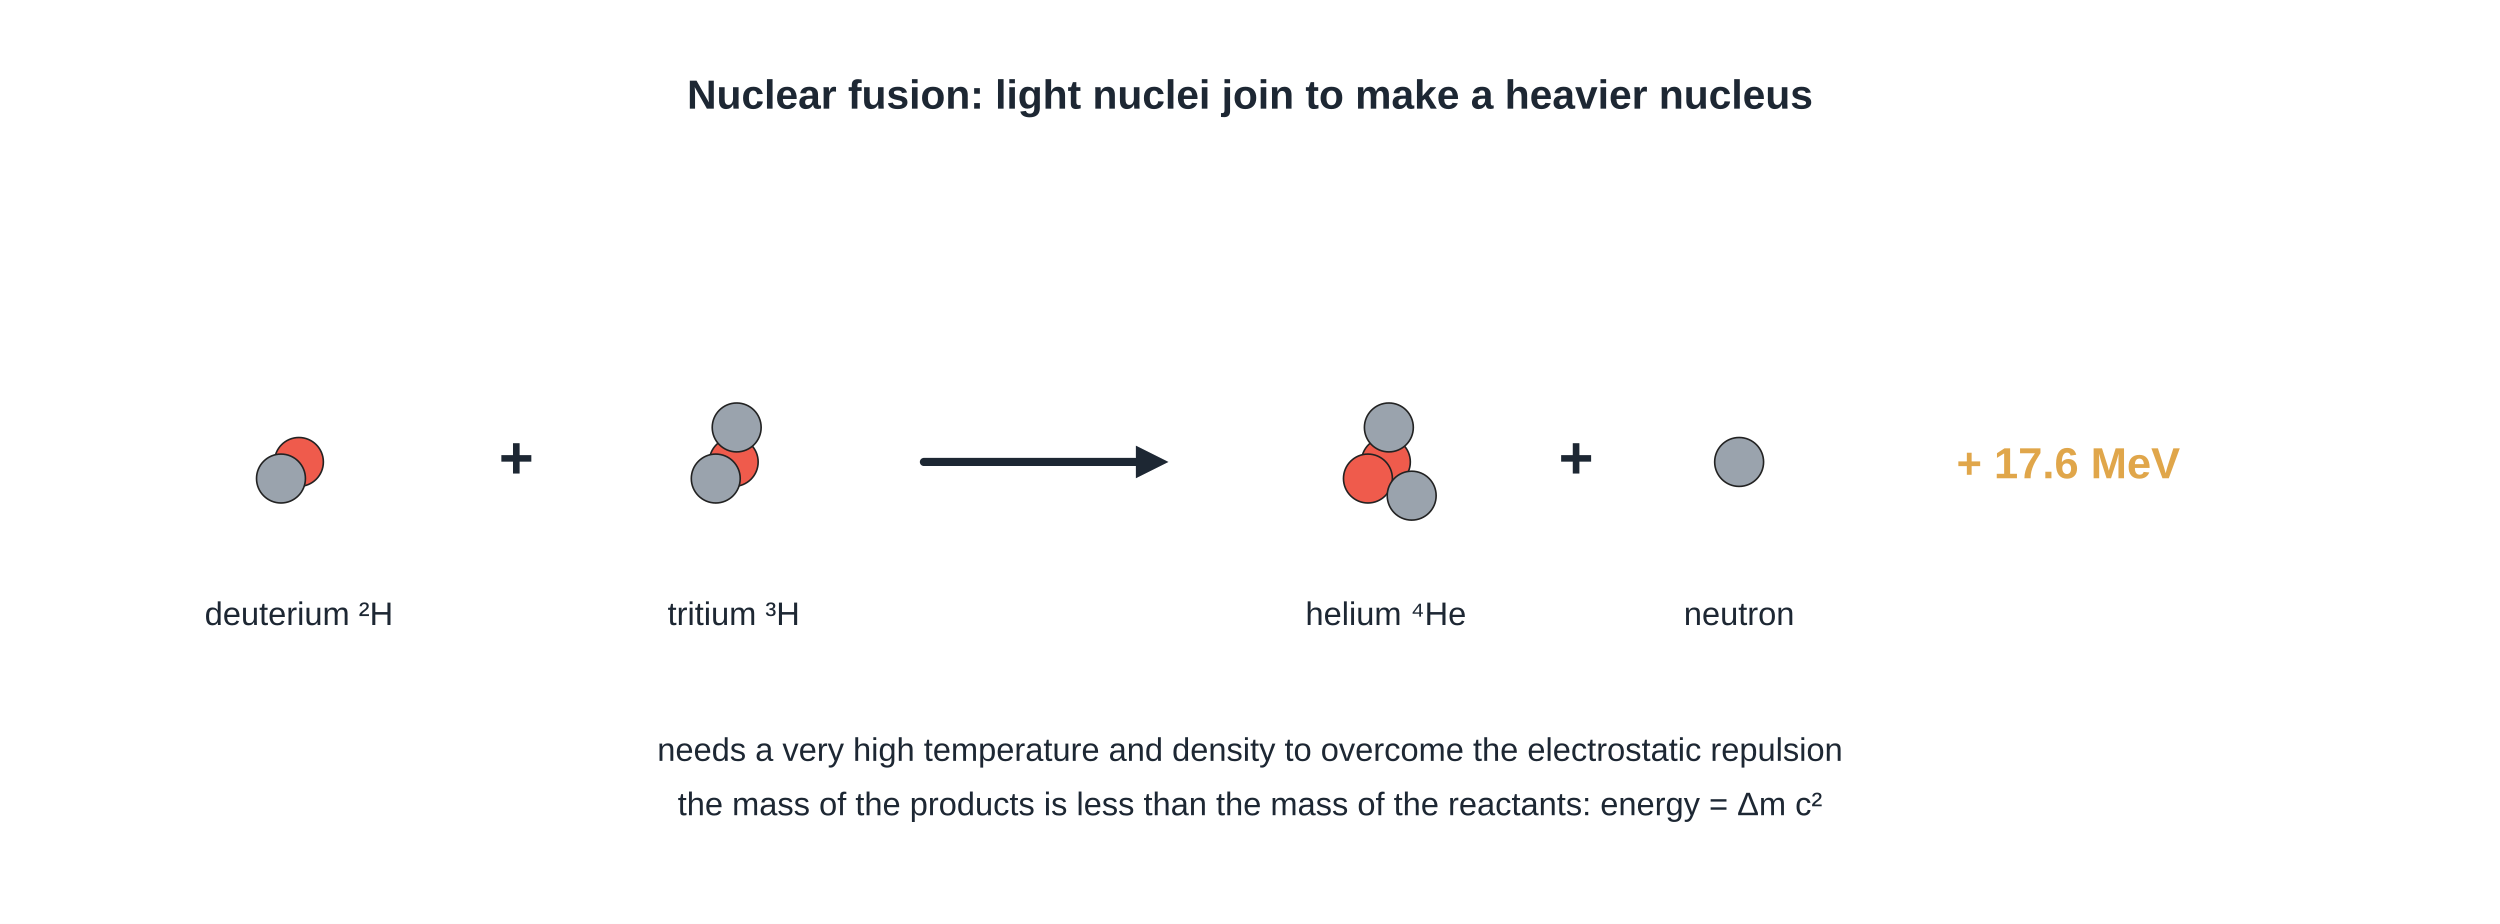
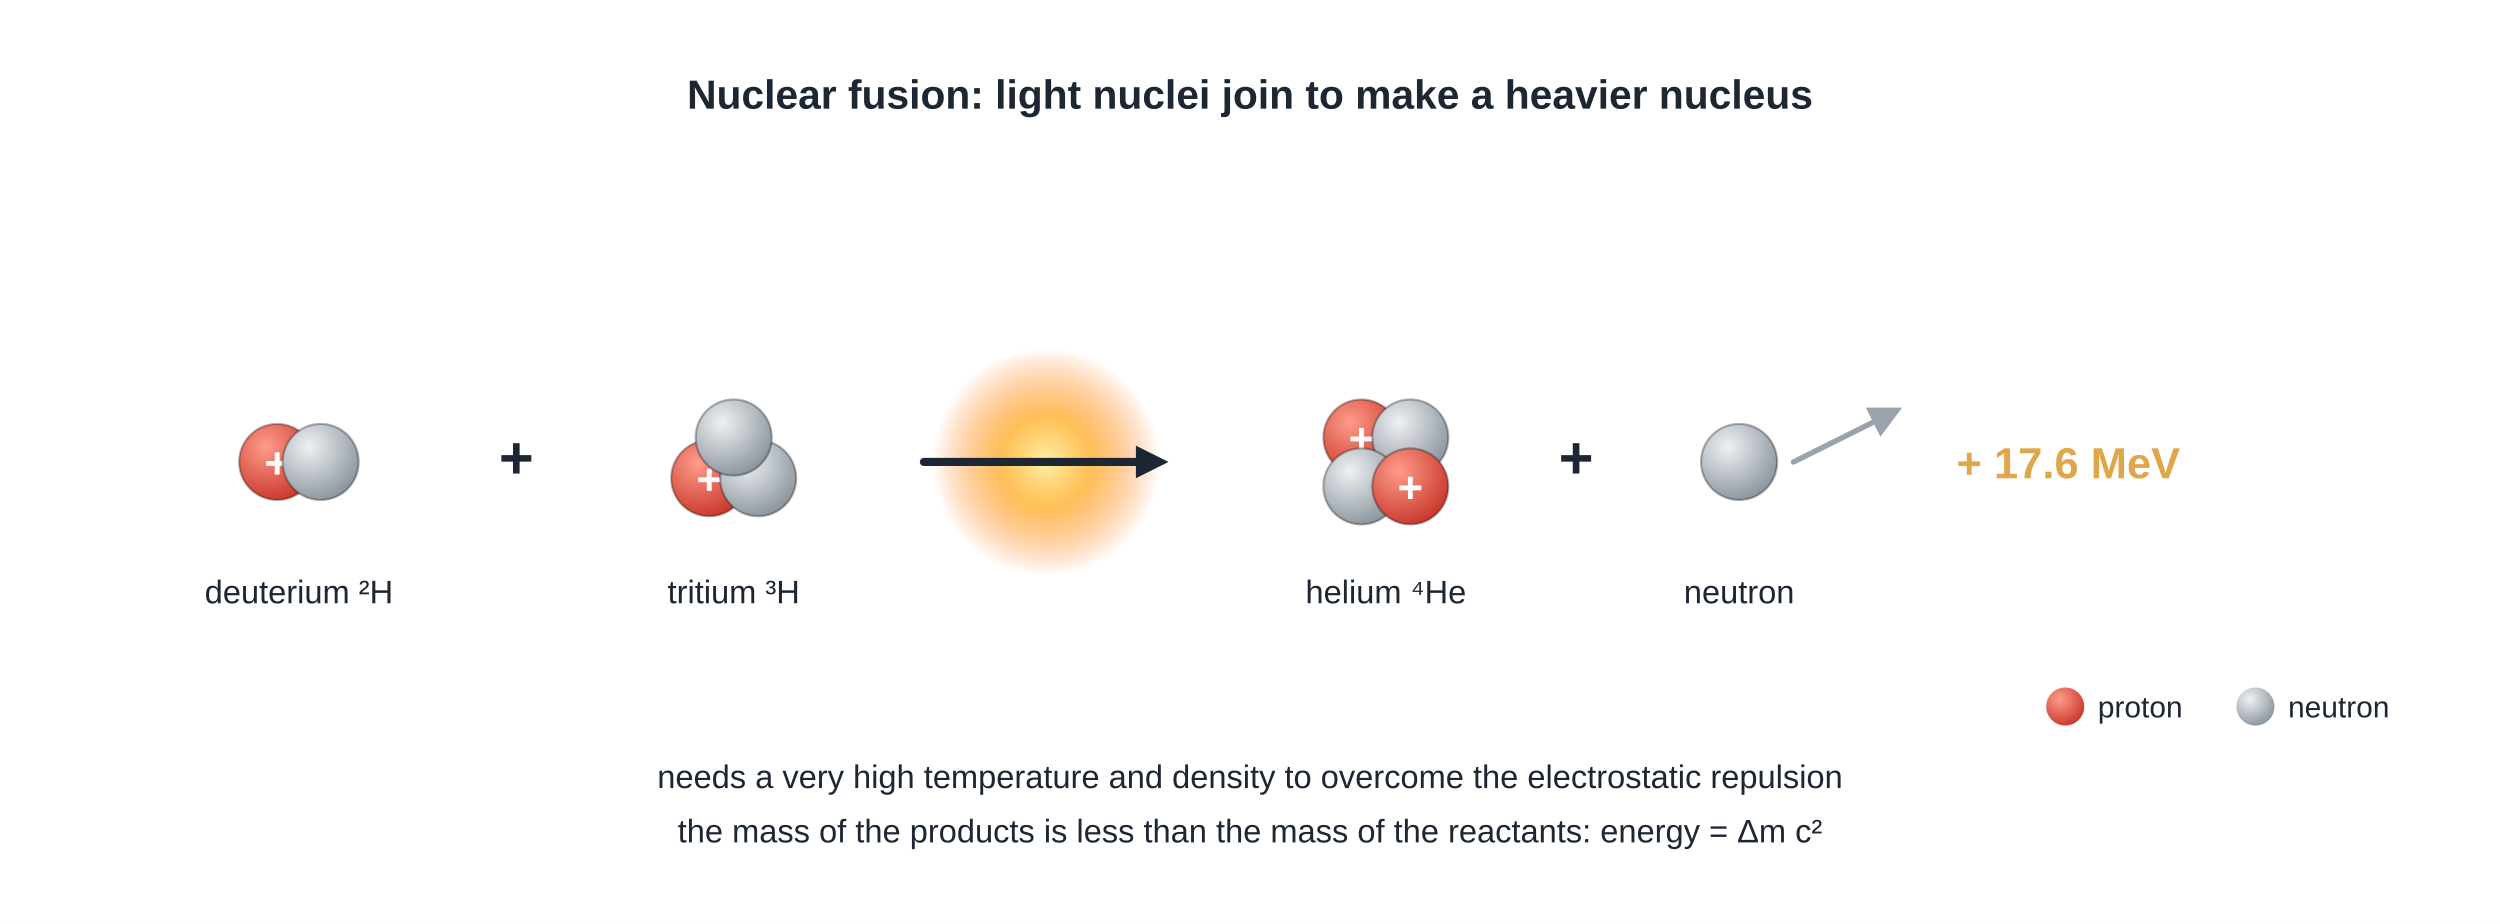
<svg xmlns="http://www.w3.org/2000/svg" viewBox="0 0 920 340" role="img" aria-label="Fusion of deuterium and tritium into helium and a neutron" width="920" height="340" font-family="Arial, Helvetica, sans-serif" color="#1d2733">
  <rect x="0" y="0" width="920" height="340" fill="#ffffff" />
  <defs />
-   <circle cx="110.0" cy="170.0" r="9" fill="#ef5b4c" stroke="#222" stroke-width=".6" />
-   <circle cx="103.4" cy="176.1" r="9" fill="#9aa3ad" stroke="#222" stroke-width=".6" />
-   <text x="110.0" y="230.0" font-size="12" text-anchor="middle" class="sf-lab" fill="#1d2733">deuterium ²H</text>
+   <defs>
+     <radialGradient id="sgfu19p" cx="0.35" cy="0.3" r="0.75">
+       <stop offset="0" stop-color="#ff9b8a" />
+       <stop offset="1" stop-color="#c8372a" />
+     </radialGradient>
+     <radialGradient id="sgfu19n" cx="0.35" cy="0.3" r="0.75">
+       <stop offset="0" stop-color="#eef1f4" />
+       <stop offset="1" stop-color="#8a949c" />
+     </radialGradient>
+     <radialGradient id="sgfu19gl">
+       <stop offset="0" stop-color="#fff2a8" />
+       <stop offset=".4" stop-color="#ffb02e" stop-opacity=".8" />
+       <stop offset="1" stop-color="#ff6a00" stop-opacity="0" />
+     </radialGradient>
+   </defs>
+   <circle cx="102.0" cy="170.0" r="14" fill="url(#sgfu19p)" stroke="#000" stroke-opacity=".3" stroke-width=".8" />
+   <text x="102.0" y="175.9" text-anchor="middle" font-size="16.1" font-weight="700" style="fill:#fff">+</text>
+   <circle cx="118.0" cy="170.0" r="14" fill="url(#sgfu19n)" stroke="#000" stroke-opacity=".3" stroke-width=".8" />
+   <text x="110.0" y="222.0" font-size="12" text-anchor="middle" class="sf-lab" fill="#1d2733">deuterium ²H</text>
  <text x="190.0" y="176.0" font-size="22" text-anchor="middle" class="sf-lab" fill="#1d2733" font-weight="700">+</text>
-   <circle cx="270.0" cy="170.0" r="9" fill="#ef5b4c" stroke="#222" stroke-width=".6" />
-   <circle cx="263.4" cy="176.1" r="9" fill="#9aa3ad" stroke="#222" stroke-width=".6" />
-   <circle cx="271.1" cy="157.3" r="9" fill="#9aa3ad" stroke="#222" stroke-width=".6" />
-   <text x="270.0" y="230.0" font-size="12" text-anchor="middle" class="sf-lab" fill="#1d2733">tritium ³H</text>
+   <circle cx="261.0" cy="176.0" r="14" fill="url(#sgfu19p)" stroke="#000" stroke-opacity=".3" stroke-width=".8" />
+   <text x="261.0" y="181.9" text-anchor="middle" font-size="16.1" font-weight="700" style="fill:#fff">+</text>
+   <circle cx="279.0" cy="176.0" r="14" fill="url(#sgfu19n)" stroke="#000" stroke-opacity=".3" stroke-width=".8" />
+   <circle cx="270.0" cy="161.0" r="14" fill="url(#sgfu19n)" stroke="#000" stroke-opacity=".3" stroke-width=".8" />
+   <text x="270.0" y="222.0" font-size="12" text-anchor="middle" class="sf-lab" fill="#1d2733">tritium ³H</text>
+   <circle cx="385" cy="170" r="42" fill="url(#sgfu19gl)" />
  <path d="M340.0 170.0L418.0 170.0" stroke="#1d2733" stroke-width="3" fill="none" stroke-linecap="round" />
  <path d="M430.0 170.0L418.0 176.0L418.0 164.0Z" fill="#1d2733" />
-   <circle cx="510.0" cy="170.0" r="9" fill="#ef5b4c" stroke="#222" stroke-width=".6" />
-   <circle cx="503.4" cy="176.1" r="9" fill="#ef5b4c" stroke="#222" stroke-width=".6" />
-   <circle cx="511.1" cy="157.3" r="9" fill="#9aa3ad" stroke="#222" stroke-width=".6" />
-   <circle cx="519.5" cy="182.4" r="9" fill="#9aa3ad" stroke="#222" stroke-width=".6" />
-   <text x="510.0" y="230.0" font-size="12" text-anchor="middle" class="sf-lab" fill="#1d2733">helium ⁴He</text>
+   <circle cx="501.0" cy="161.0" r="14" fill="url(#sgfu19p)" stroke="#000" stroke-opacity=".3" stroke-width=".8" />
+   <text x="501.0" y="166.9" text-anchor="middle" font-size="16.1" font-weight="700" style="fill:#fff">+</text>
+   <circle cx="519.0" cy="161.0" r="14" fill="url(#sgfu19n)" stroke="#000" stroke-opacity=".3" stroke-width=".8" />
+   <circle cx="501.0" cy="179.0" r="14" fill="url(#sgfu19n)" stroke="#000" stroke-opacity=".3" stroke-width=".8" />
+   <circle cx="519.0" cy="179.0" r="14" fill="url(#sgfu19p)" stroke="#000" stroke-opacity=".3" stroke-width=".8" />
+   <text x="519.0" y="184.9" text-anchor="middle" font-size="16.1" font-weight="700" style="fill:#fff">+</text>
+   <text x="510.0" y="222.0" font-size="12" text-anchor="middle" class="sf-lab" fill="#1d2733">helium ⁴He</text>
  <text x="580.0" y="176.0" font-size="22" text-anchor="middle" class="sf-lab" fill="#1d2733" font-weight="700">+</text>
-   <circle cx="640.0" cy="170.0" r="9" fill="#9aa3ad" stroke="#222" stroke-width=".6" />
-   <text x="640.0" y="230.0" font-size="12" text-anchor="middle" class="sf-lab" fill="#1d2733">neutron</text>
+   <circle cx="640.0" cy="170.0" r="14" fill="url(#sgfu19n)" stroke="#000" stroke-opacity=".3" stroke-width=".8" />
+   <path d="M660.0 170.0L689.3 155.4" stroke="#9aa3ad" stroke-width="2" fill="none" stroke-linecap="round" />
+   <path d="M700.0 150.0L692.0 160.7L686.6 150.0Z" fill="#9aa3ad" />
+   <text x="640.0" y="222.0" font-size="12" text-anchor="middle" class="sf-lab" fill="#1d2733">neutron</text>
  <text x="720.0" y="176.0" font-size="16" text-anchor="start" class="sf-lab" fill="#1d2733" font-weight="700" style="fill:#e0a64a">+ 17.6 MeV</text>
  <text x="460.0" y="40.0" font-size="15" text-anchor="middle" class="sf-lab" fill="#1d2733" font-weight="700">Nuclear fusion: light nuclei join to make a heavier nucleus</text>
-   <text x="460.0" y="280.0" font-size="12" text-anchor="middle" class="sf-lab" fill="#1d2733">needs a very high temperature and density to overcome the electrostatic repulsion</text>
-   <text x="460.0" y="300.0" font-size="12" text-anchor="middle" class="sf-lab" fill="#1d2733">the mass of the products is less than the mass of the reactants: energy = Δm c²</text>
+   <circle cx="760" cy="260" r="7" fill="url(#sgfu19p)" />
+   <text x="772.0" y="264.0" font-size="11" text-anchor="start" class="sf-lab" fill="#1d2733">proton</text>
+   <circle cx="830" cy="260" r="7" fill="url(#sgfu19n)" />
+   <text x="842.0" y="264.0" font-size="11" text-anchor="start" class="sf-lab" fill="#1d2733">neutron</text>
+   <text x="460.0" y="290.0" font-size="12" text-anchor="middle" class="sf-lab" fill="#1d2733">needs a very high temperature and density to overcome the electrostatic repulsion</text>
+   <text x="460.0" y="310.0" font-size="12" text-anchor="middle" class="sf-lab" fill="#1d2733">the mass of the products is less than the mass of the reactants: energy = Δm c²</text>
</svg>
